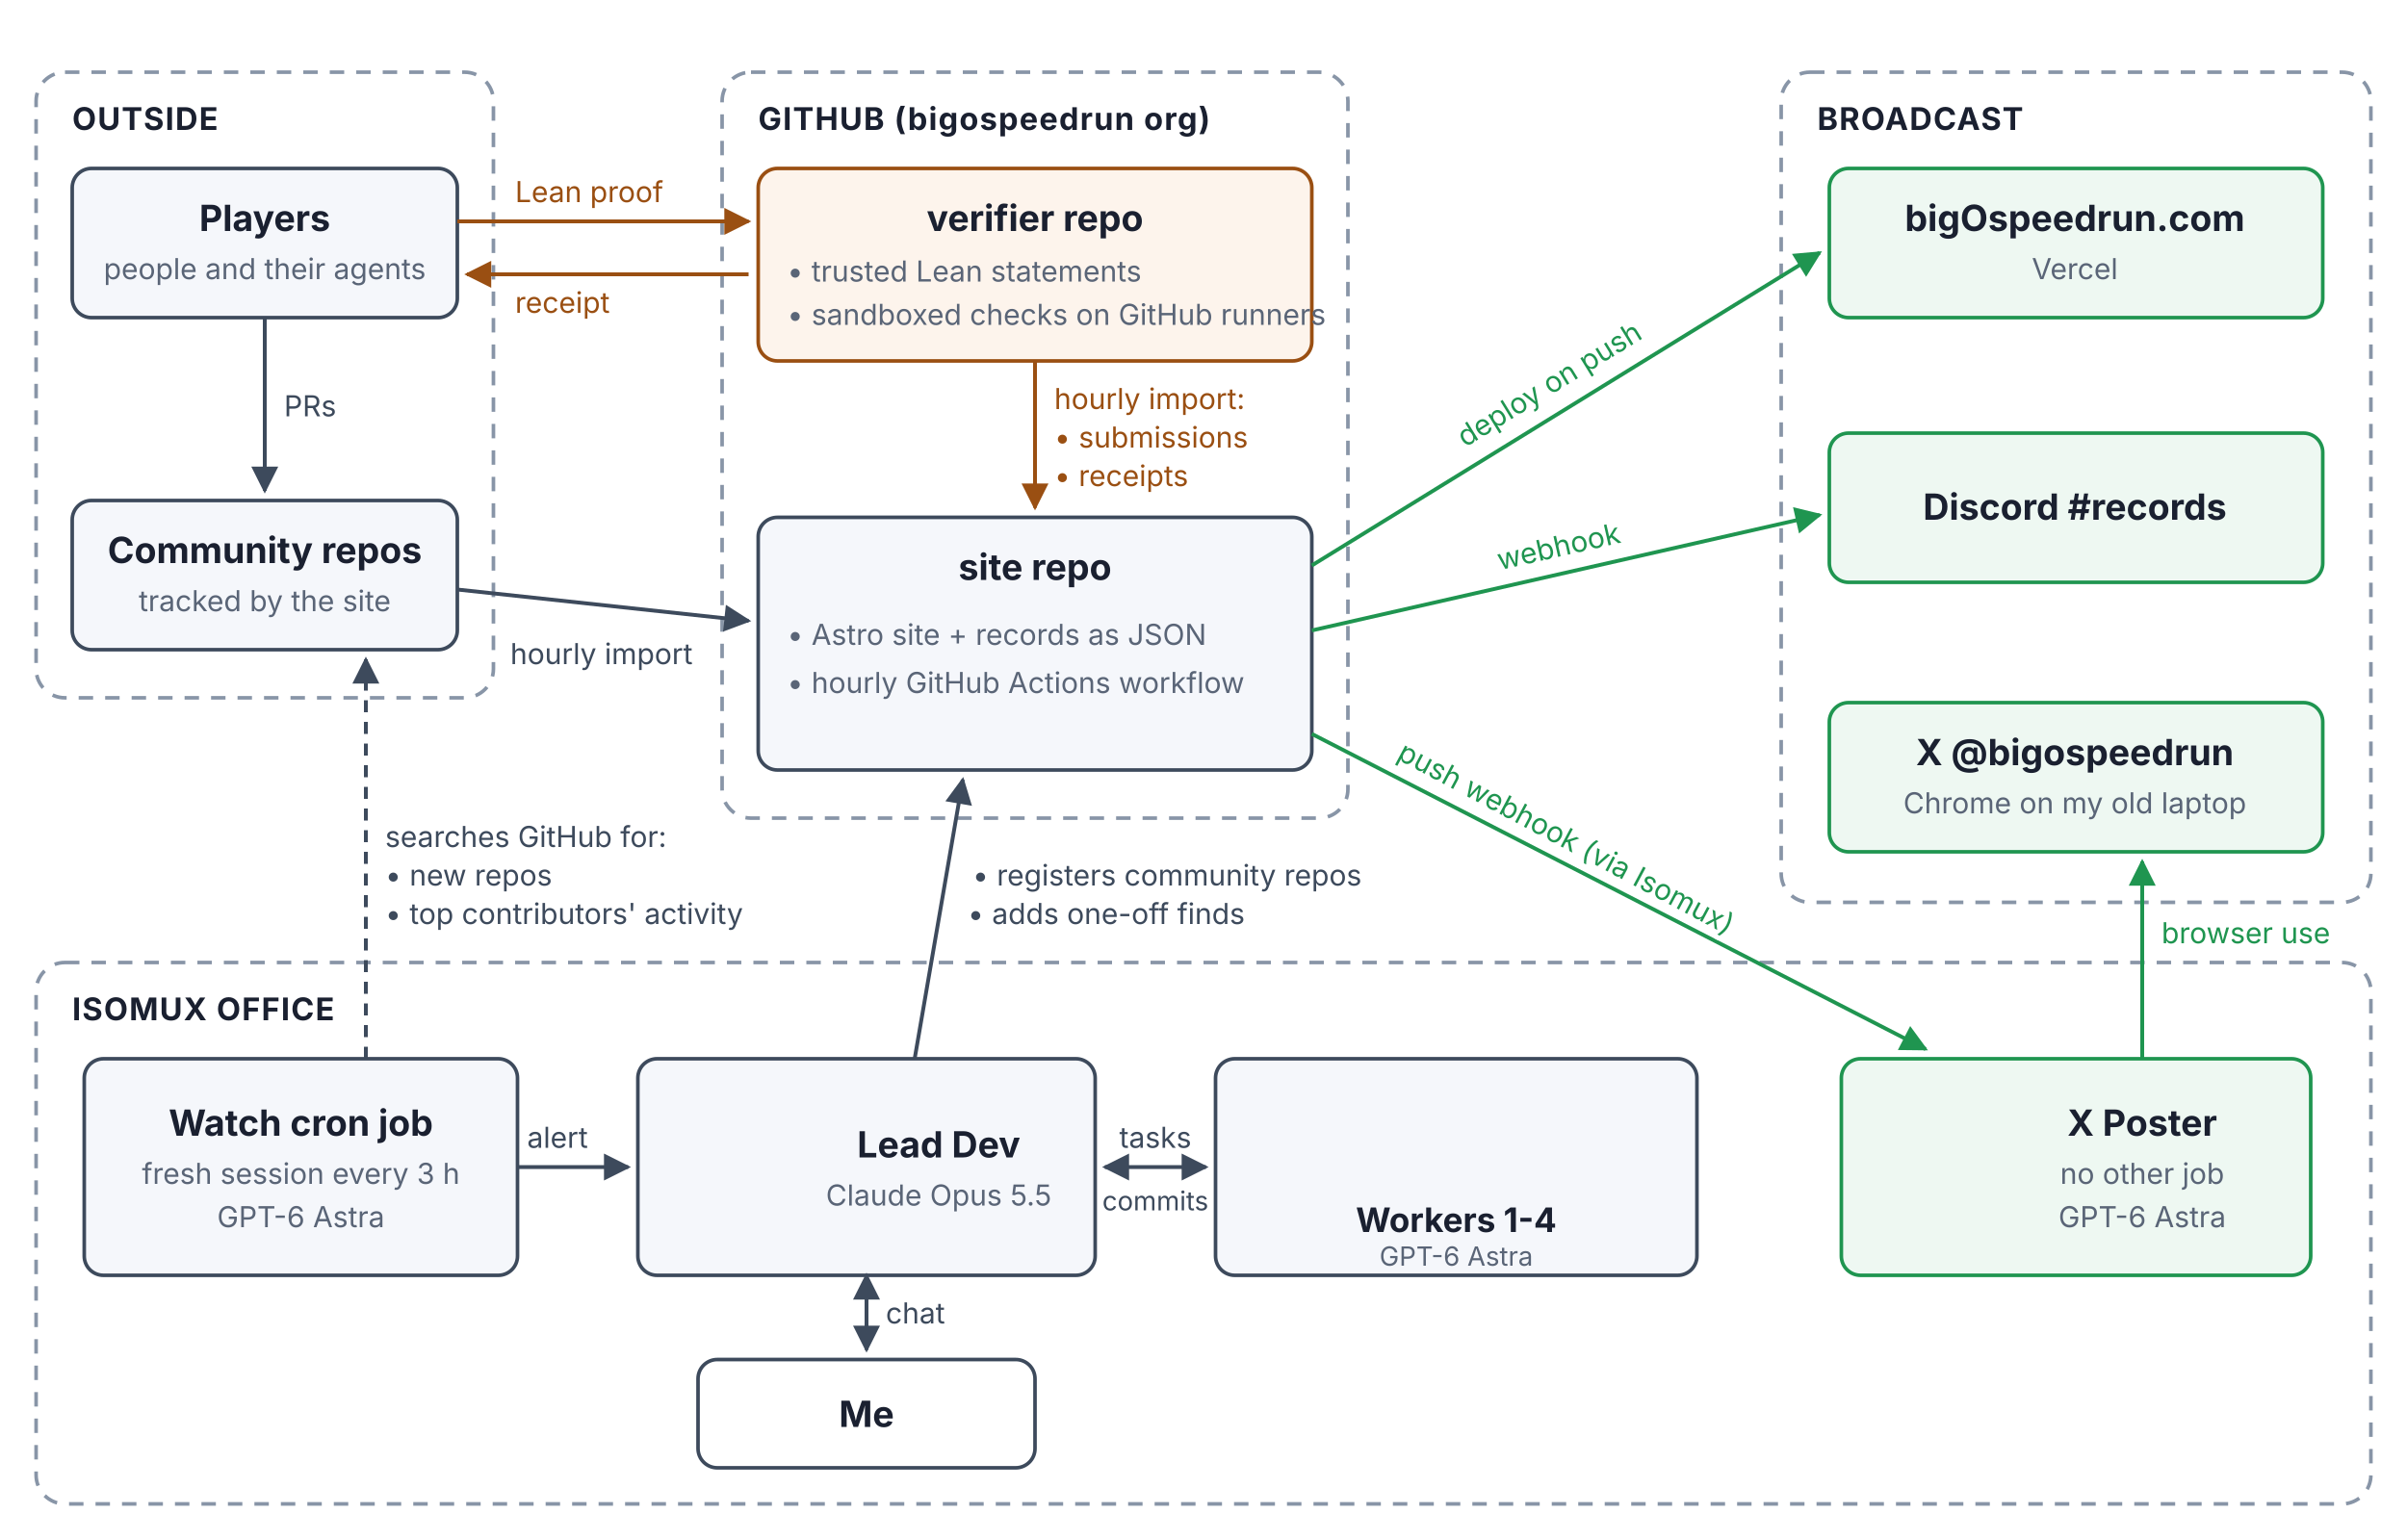
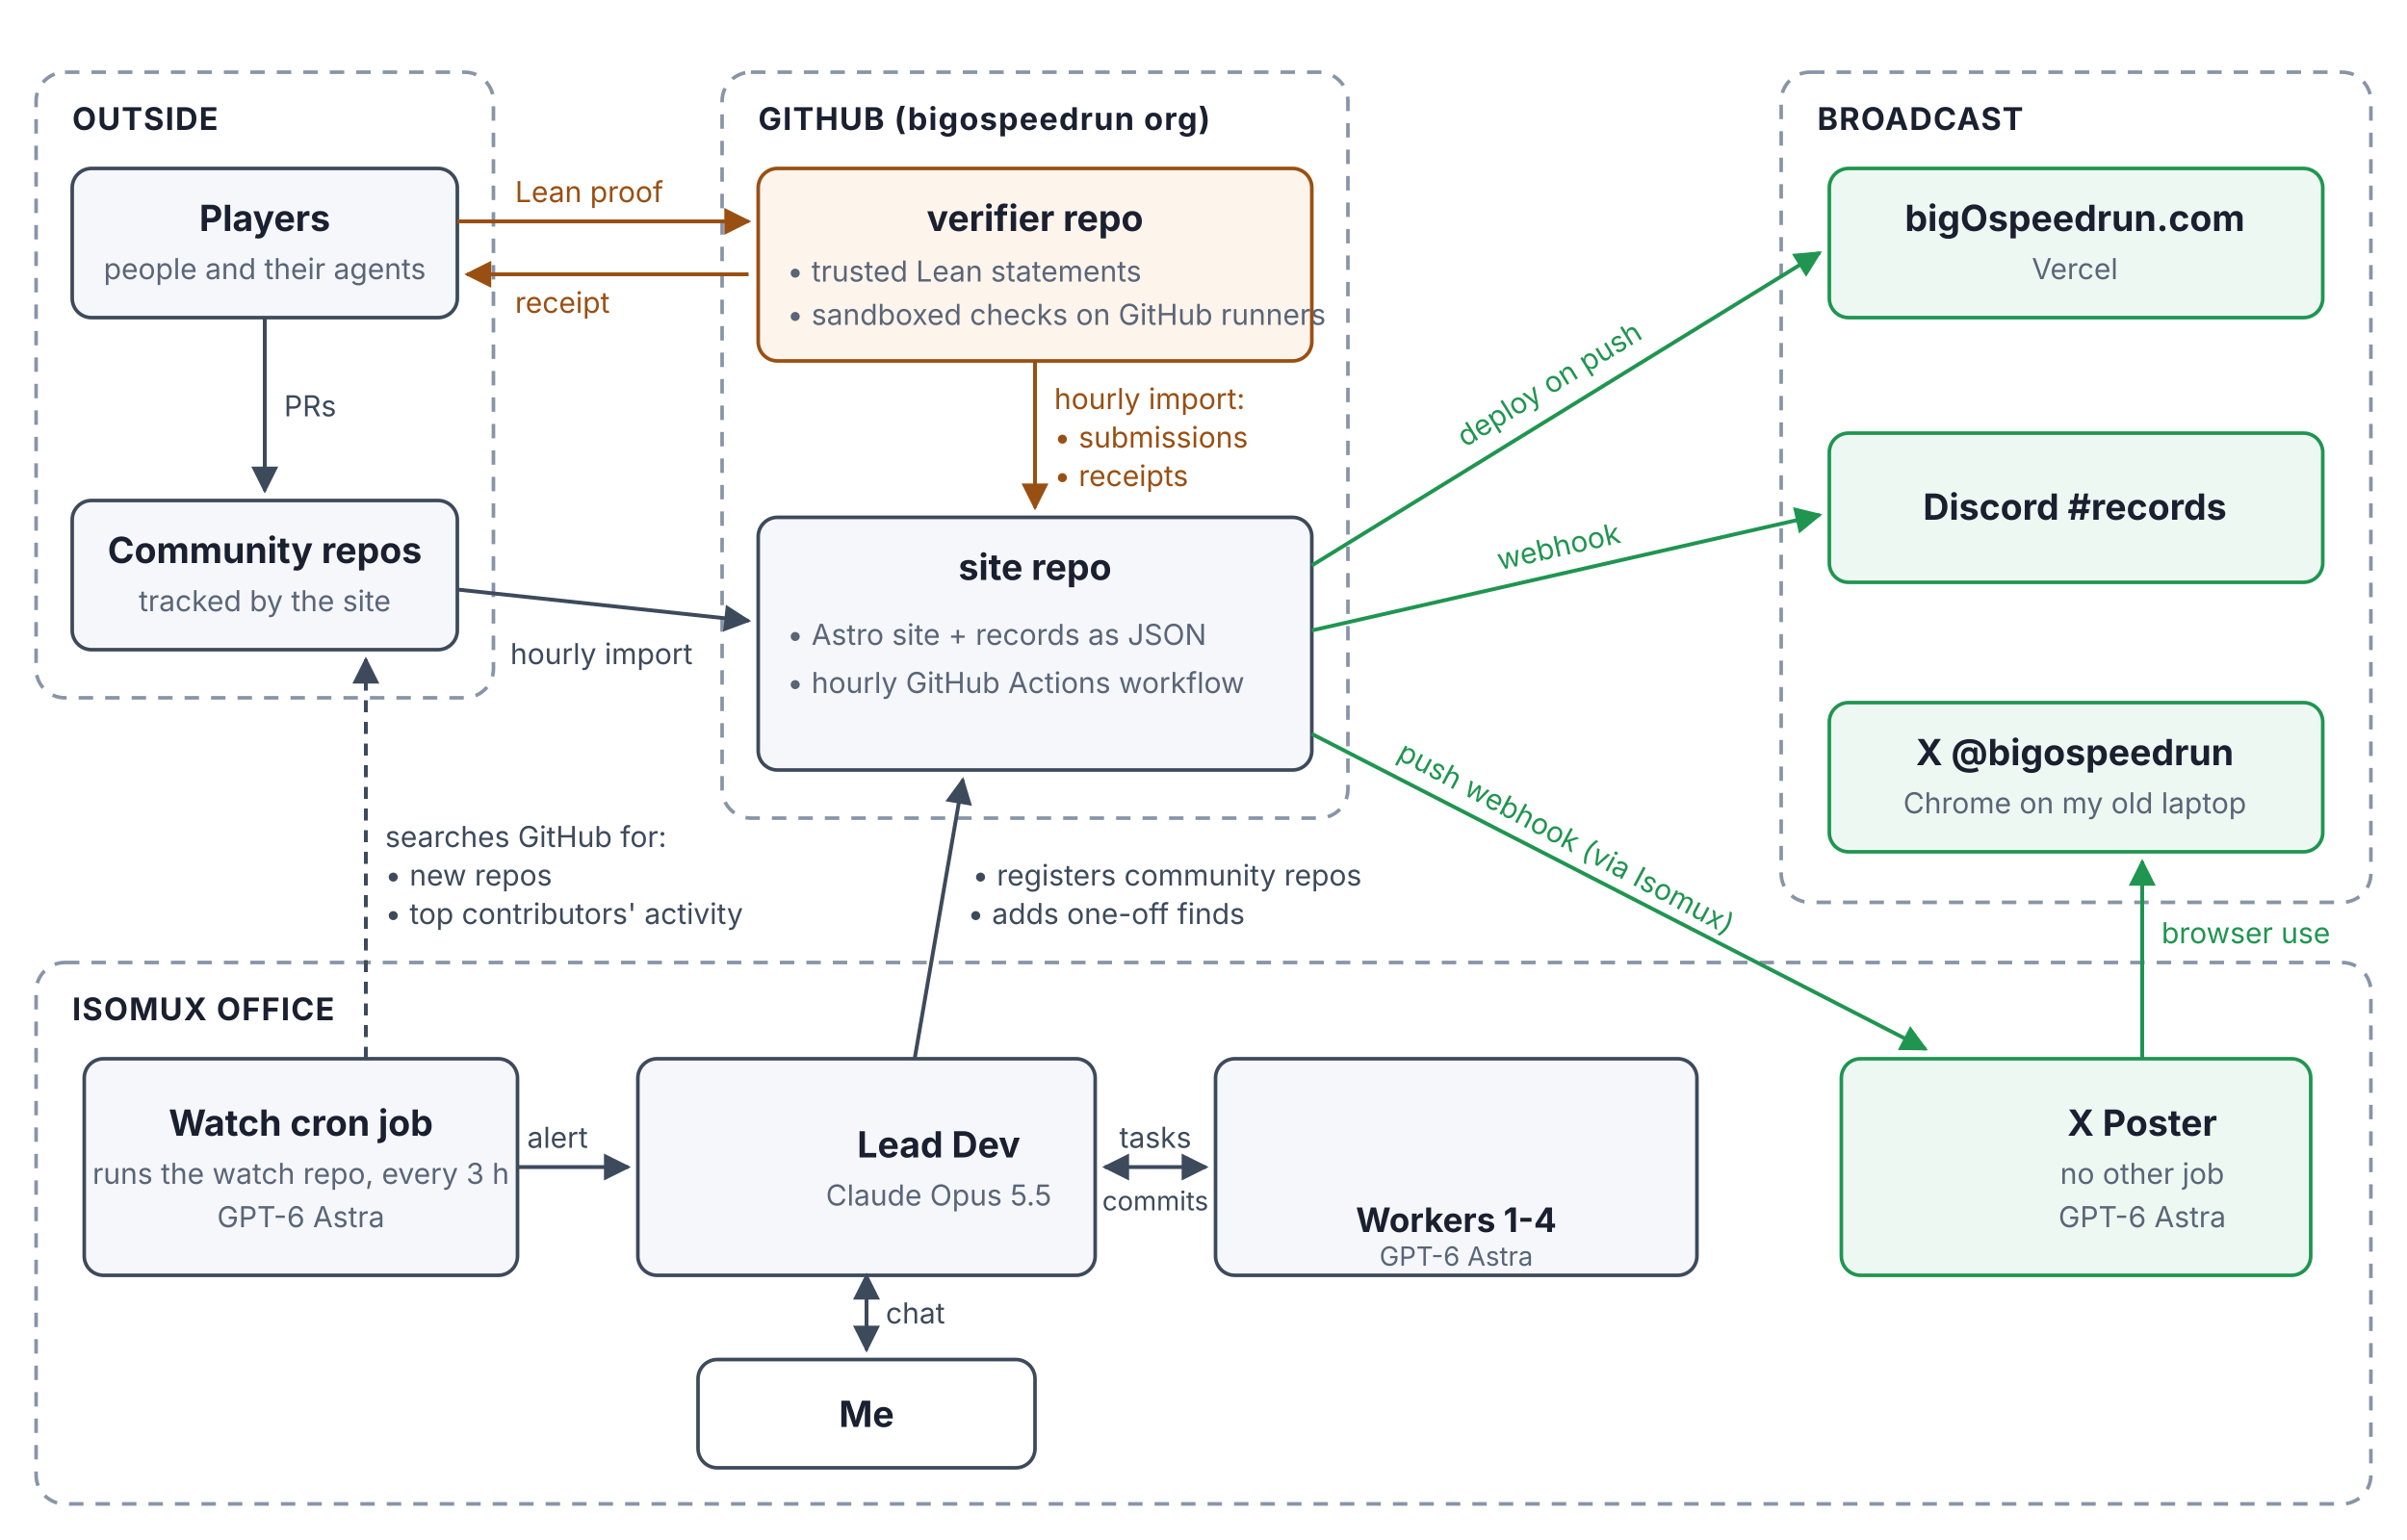
<svg xmlns="http://www.w3.org/2000/svg" viewBox="0 0 1000 640" font-family="Inter, -apple-system, 'Segoe UI', Helvetica, Arial, sans-serif">
  <defs>
    <marker id="arrow" viewBox="0 0 10 10" refX="9" refY="5" markerWidth="7" markerHeight="7" orient="auto-start-reverse">
      <path d="M 0 0 L 10 5 L 0 10 z" fill="#3d4a5c" />
    </marker>
    <marker id="arrowOrange" viewBox="0 0 10 10" refX="9" refY="5" markerWidth="7" markerHeight="7" orient="auto-start-reverse">
      <path d="M 0 0 L 10 5 L 0 10 z" fill="#9a4f12" />
    </marker>
    <marker id="arrowGreen" viewBox="0 0 10 10" refX="9" refY="5" markerWidth="7" markerHeight="7" orient="auto-start-reverse">
      <path d="M 0 0 L 10 5 L 0 10 z" fill="#1f9550" />
    </marker>
  </defs>
  <rect x="0" y="0" width="1000" height="640" fill="#ffffff" />
  <rect x="15" y="30" width="190" height="260" rx="12" fill="none" stroke="#8895a7" stroke-width="1.5" stroke-dasharray="6 5" />
  <text x="30" y="54" font-size="13" font-weight="700" fill="#1a2030" letter-spacing="0.5">OUTSIDE</text>
  <rect x="300" y="30" width="260" height="310" rx="12" fill="none" stroke="#8895a7" stroke-width="1.5" stroke-dasharray="6 5" />
  <text x="315" y="54" font-size="13" font-weight="700" fill="#1a2030" letter-spacing="0.5">GITHUB (bigospeedrun org)</text>
  <rect x="740" y="30" width="245" height="345" rx="12" fill="none" stroke="#8895a7" stroke-width="1.5" stroke-dasharray="6 5" />
  <text x="755" y="54" font-size="13" font-weight="700" fill="#1a2030" letter-spacing="0.5">BROADCAST</text>
  <rect x="15" y="400" width="970" height="225" rx="12" fill="none" stroke="#8895a7" stroke-width="1.5" stroke-dasharray="6 5" />
  <text x="30" y="424" font-size="13" font-weight="700" fill="#1a2030" letter-spacing="0.5">ISOMUX OFFICE</text>
  <rect x="30" y="70" width="160" height="62" rx="8" fill="#f5f7fb" stroke="#3d4a5c" stroke-width="1.5" />
  <text x="110" y="96" font-size="15" font-weight="700" fill="#1a2030" text-anchor="middle">Players</text>
  <text x="110" y="116" font-size="12" fill="#5a6577" text-anchor="middle">people and their agents</text>
  <rect x="30" y="208" width="160" height="62" rx="8" fill="#f5f7fb" stroke="#3d4a5c" stroke-width="1.5" />
  <text x="110" y="234" font-size="15" font-weight="700" fill="#1a2030" text-anchor="middle">Community repos</text>
  <text x="110" y="254" font-size="12" fill="#5a6577" text-anchor="middle">tracked by the site</text>
  <rect x="315" y="70" width="230" height="80" rx="8" fill="#fdf4ec" stroke="#9a4f12" stroke-width="1.5" />
  <text x="430" y="96" font-size="15" font-weight="700" fill="#1a2030" text-anchor="middle">verifier repo</text>
  <text x="327" y="117" font-size="12" fill="#5a6577">• trusted Lean statements</text>
  <text x="327" y="135" font-size="12" fill="#5a6577">• sandboxed checks on GitHub runners</text>
  <rect x="315" y="215" width="230" height="105" rx="8" fill="#f5f7fb" stroke="#3d4a5c" stroke-width="1.5" />
  <text x="430" y="241" font-size="15" font-weight="700" fill="#1a2030" text-anchor="middle">site repo</text>
  <text x="327" y="268" font-size="12" fill="#5a6577">• Astro site + records as JSON</text>
  <text x="327" y="288" font-size="12" fill="#5a6577">• hourly GitHub Actions workflow</text>
  <rect x="760" y="70" width="205" height="62" rx="8" fill="#eef8f2" stroke="#1f9550" stroke-width="1.5" />
  <text x="862" y="96" font-size="15" font-weight="700" fill="#1a2030" text-anchor="middle">bigOspeedrun.com</text>
  <text x="862" y="116" font-size="12" fill="#5a6577" text-anchor="middle">Vercel</text>
  <rect x="760" y="180" width="205" height="62" rx="8" fill="#eef8f2" stroke="#1f9550" stroke-width="1.5" />
  <text x="862" y="216" font-size="15" font-weight="700" fill="#1a2030" text-anchor="middle">Discord #records</text>
  <rect x="760" y="292" width="205" height="62" rx="8" fill="#eef8f2" stroke="#1f9550" stroke-width="1.5" />
  <text x="862" y="318" font-size="15" font-weight="700" fill="#1a2030" text-anchor="middle">X @bigospeedrun</text>
  <text x="862" y="338" font-size="12" fill="#5a6577" text-anchor="middle">Chrome on my old laptop</text>
  <rect x="35" y="440" width="180" height="90" rx="8" fill="#f5f7fb" stroke="#3d4a5c" stroke-width="1.5" />
  <text x="125" y="472" font-size="15" font-weight="700" fill="#1a2030" text-anchor="middle">Watch cron job</text>
-   <text x="125" y="492" font-size="12" fill="#5a6577" text-anchor="middle">fresh session every 3 h</text>
+   <text x="125" y="492" font-size="12" fill="#5a6577" text-anchor="middle">runs the watch repo, every 3 h</text>
  <text x="125" y="510" font-size="12" fill="#5a6577" text-anchor="middle">GPT-6 Astra</text>
  <rect x="265" y="440" width="190" height="90" rx="8" fill="#f5f7fb" stroke="#3d4a5c" stroke-width="1.5" />
  <text x="390" y="481" font-size="15" font-weight="700" fill="#1a2030" text-anchor="middle">Lead Dev</text>
  <text x="390" y="501" font-size="12" fill="#5a6577" text-anchor="middle">Claude Opus 5.5</text>
  <rect x="505" y="440" width="200" height="90" rx="8" fill="#f5f7fb" stroke="#3d4a5c" stroke-width="1.5" />
  <text x="605" y="512" font-size="14" font-weight="700" fill="#1a2030" text-anchor="middle">Workers 1-4</text>
  <text x="605" y="526" font-size="11" fill="#5a6577" text-anchor="middle">GPT-6 Astra</text>
  <rect x="290" y="565" width="140" height="45" rx="8" fill="#ffffff" stroke="#3d4a5c" stroke-width="1.5" />
  <text x="360" y="593" font-size="15" font-weight="700" fill="#1a2030" text-anchor="middle">Me</text>
  <rect x="765" y="440" width="195" height="90" rx="8" fill="#eef8f2" stroke="#1f9550" stroke-width="1.5" />
  <text x="890" y="472" font-size="15" font-weight="700" fill="#1a2030" text-anchor="middle">X Poster</text>
  <text x="890" y="492" font-size="12" fill="#5a6577" text-anchor="middle">no other job</text>
  <text x="890" y="510" font-size="12" fill="#5a6577" text-anchor="middle">GPT-6 Astra</text>
  <g paint-order="stroke" stroke="#ffffff" stroke-width="4" stroke-linejoin="round">
    <line x1="110" y1="132" x2="110" y2="204" stroke="#3d4a5c" stroke-width="1.6" marker-end="url(#arrow)" />
    <text x="118" y="173" font-size="12" fill="#3d4a5c">PRs</text>
    <line x1="190" y1="245" x2="311" y2="258" stroke="#3d4a5c" stroke-width="1.6" marker-end="url(#arrow)" />
    <text x="212" y="276" font-size="12" fill="#3d4a5c">hourly import</text>
    <line x1="152" y1="440" x2="152" y2="274" stroke="#3d4a5c" stroke-width="1.6" stroke-dasharray="5 4" marker-end="url(#arrow)" />
    <text x="160" y="352" font-size="12" fill="#3d4a5c">searches GitHub for:</text>
    <text x="160" y="368" font-size="12" fill="#3d4a5c">• new repos</text>
    <text x="160" y="384" font-size="12" fill="#3d4a5c">• top contributors' activity</text>
    <line x1="215" y1="485" x2="261" y2="485" stroke="#3d4a5c" stroke-width="1.6" marker-end="url(#arrow)" />
    <text x="219" y="477" font-size="12" fill="#3d4a5c">alert</text>
    <line x1="459" y1="485" x2="501" y2="485" stroke="#3d4a5c" stroke-width="1.6" marker-start="url(#arrow)" marker-end="url(#arrow)" />
    <text x="480" y="477" font-size="12" fill="#3d4a5c" text-anchor="middle">tasks</text>
    <text x="480" y="503" font-size="11" fill="#3d4a5c" text-anchor="middle">commits</text>
    <line x1="360" y1="530" x2="360" y2="561" stroke="#3d4a5c" stroke-width="1.6" marker-start="url(#arrow)" marker-end="url(#arrow)" />
    <text x="368" y="550" font-size="12" fill="#3d4a5c">chat</text>
    <line x1="380" y1="440" x2="400" y2="324" stroke="#3d4a5c" stroke-width="1.6" marker-end="url(#arrow)" />
    <text x="404" y="368" font-size="12" fill="#3d4a5c">• registers community repos</text>
    <text x="402" y="384" font-size="12" fill="#3d4a5c">• adds one-off finds</text>
    <line x1="190" y1="92" x2="311" y2="92" stroke="#9a4f12" stroke-width="1.6" marker-end="url(#arrowOrange)" />
    <text x="214" y="84" font-size="12" fill="#9a4f12">Lean proof</text>
    <line x1="311" y1="114" x2="194" y2="114" stroke="#9a4f12" stroke-width="1.6" marker-end="url(#arrowOrange)" />
    <text x="214" y="130" font-size="12" fill="#9a4f12">receipt</text>
    <line x1="430" y1="150" x2="430" y2="211" stroke="#9a4f12" stroke-width="1.6" marker-end="url(#arrowOrange)" />
    <text x="438" y="170" font-size="12" fill="#9a4f12">hourly import:</text>
    <text x="438" y="186" font-size="12" fill="#9a4f12">• submissions</text>
    <text x="438" y="202" font-size="12" fill="#9a4f12">• receipts</text>
    <line x1="545" y1="235" x2="756" y2="105" stroke="#1f9550" stroke-width="1.6" marker-end="url(#arrowGreen)" />
    <text x="650" y="162" font-size="12" fill="#1f9550" text-anchor="middle" transform="rotate(-31.6 650 170)">deploy on push</text>
    <line x1="545" y1="262" x2="756" y2="214" stroke="#1f9550" stroke-width="1.6" marker-end="url(#arrowGreen)" />
    <text x="650" y="231" font-size="12" fill="#1f9550" text-anchor="middle" transform="rotate(-12.8 650 238)">webhook</text>
    <line x1="545" y1="305" x2="800" y2="436" stroke="#1f9550" stroke-width="1.6" marker-end="url(#arrowGreen)" />
    <text x="645" y="351" font-size="12" fill="#1f9550" text-anchor="middle" transform="rotate(28.1 645 359)">push webhook (via Isomux)</text>
    <line x1="890" y1="440" x2="890" y2="358" stroke="#1f9550" stroke-width="1.6" marker-end="url(#arrowGreen)" />
    <text x="898" y="392" font-size="12" fill="#1f9550">browser use</text>
  </g>
</svg>
